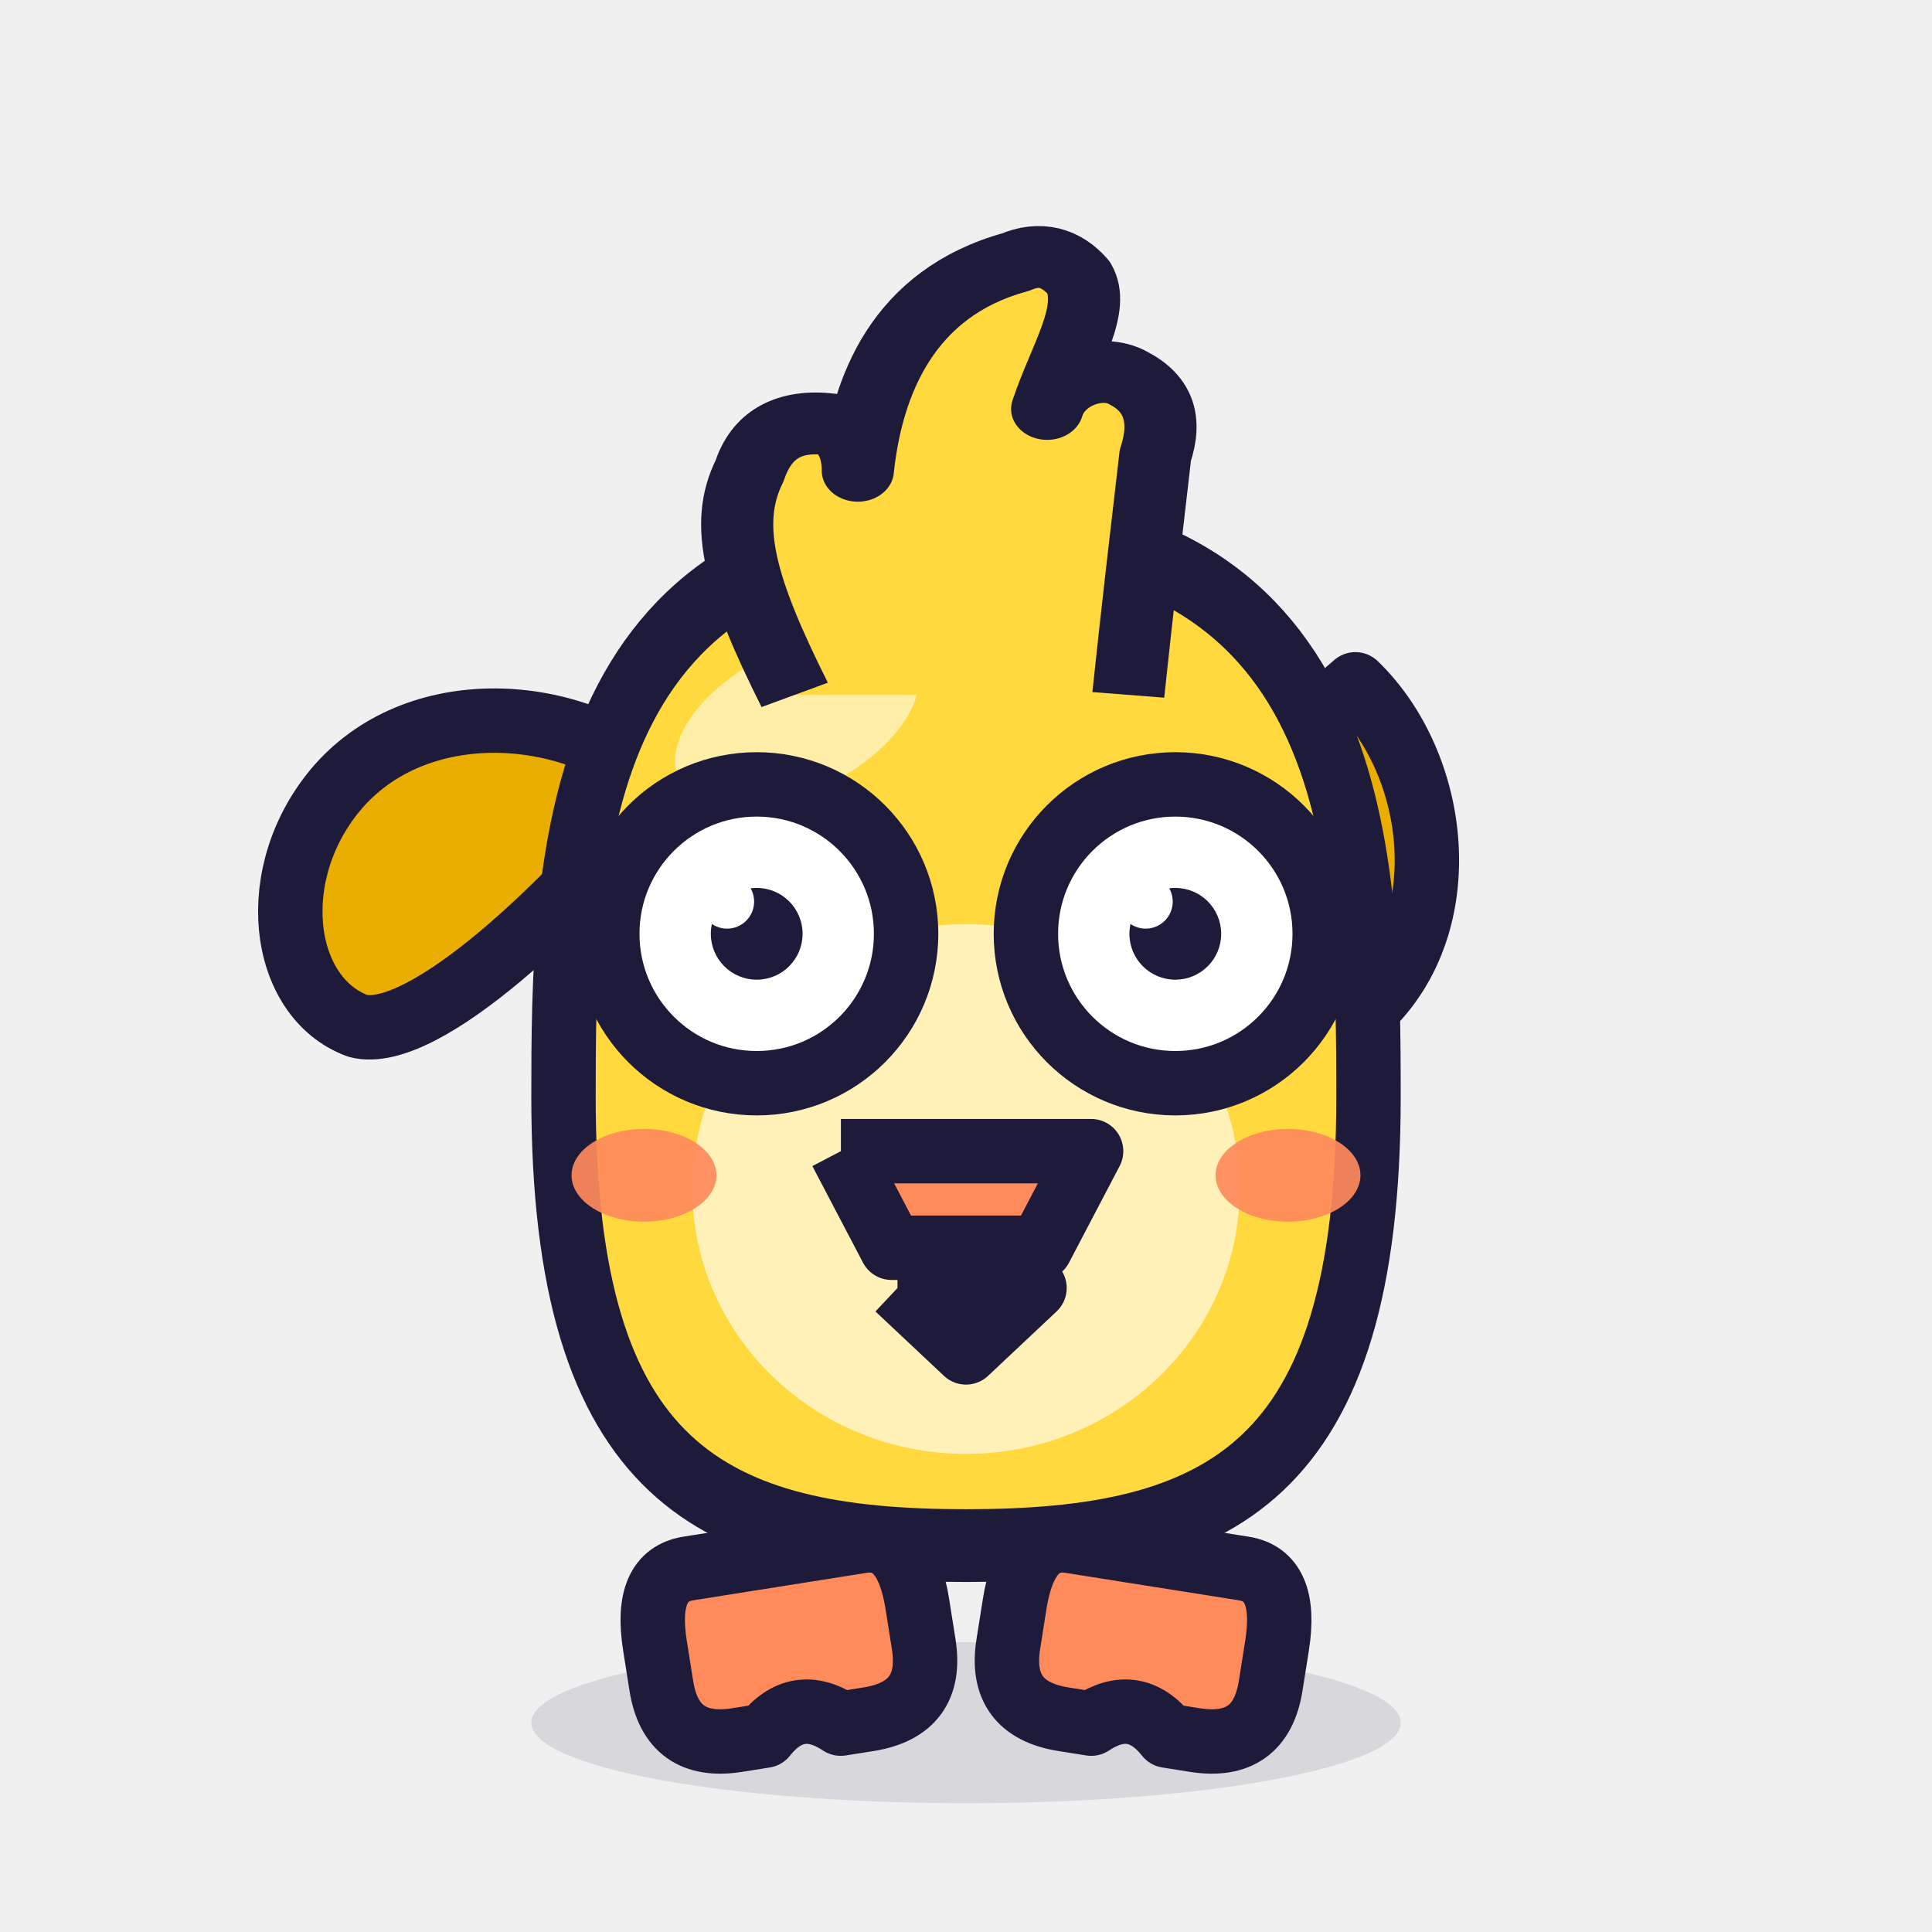
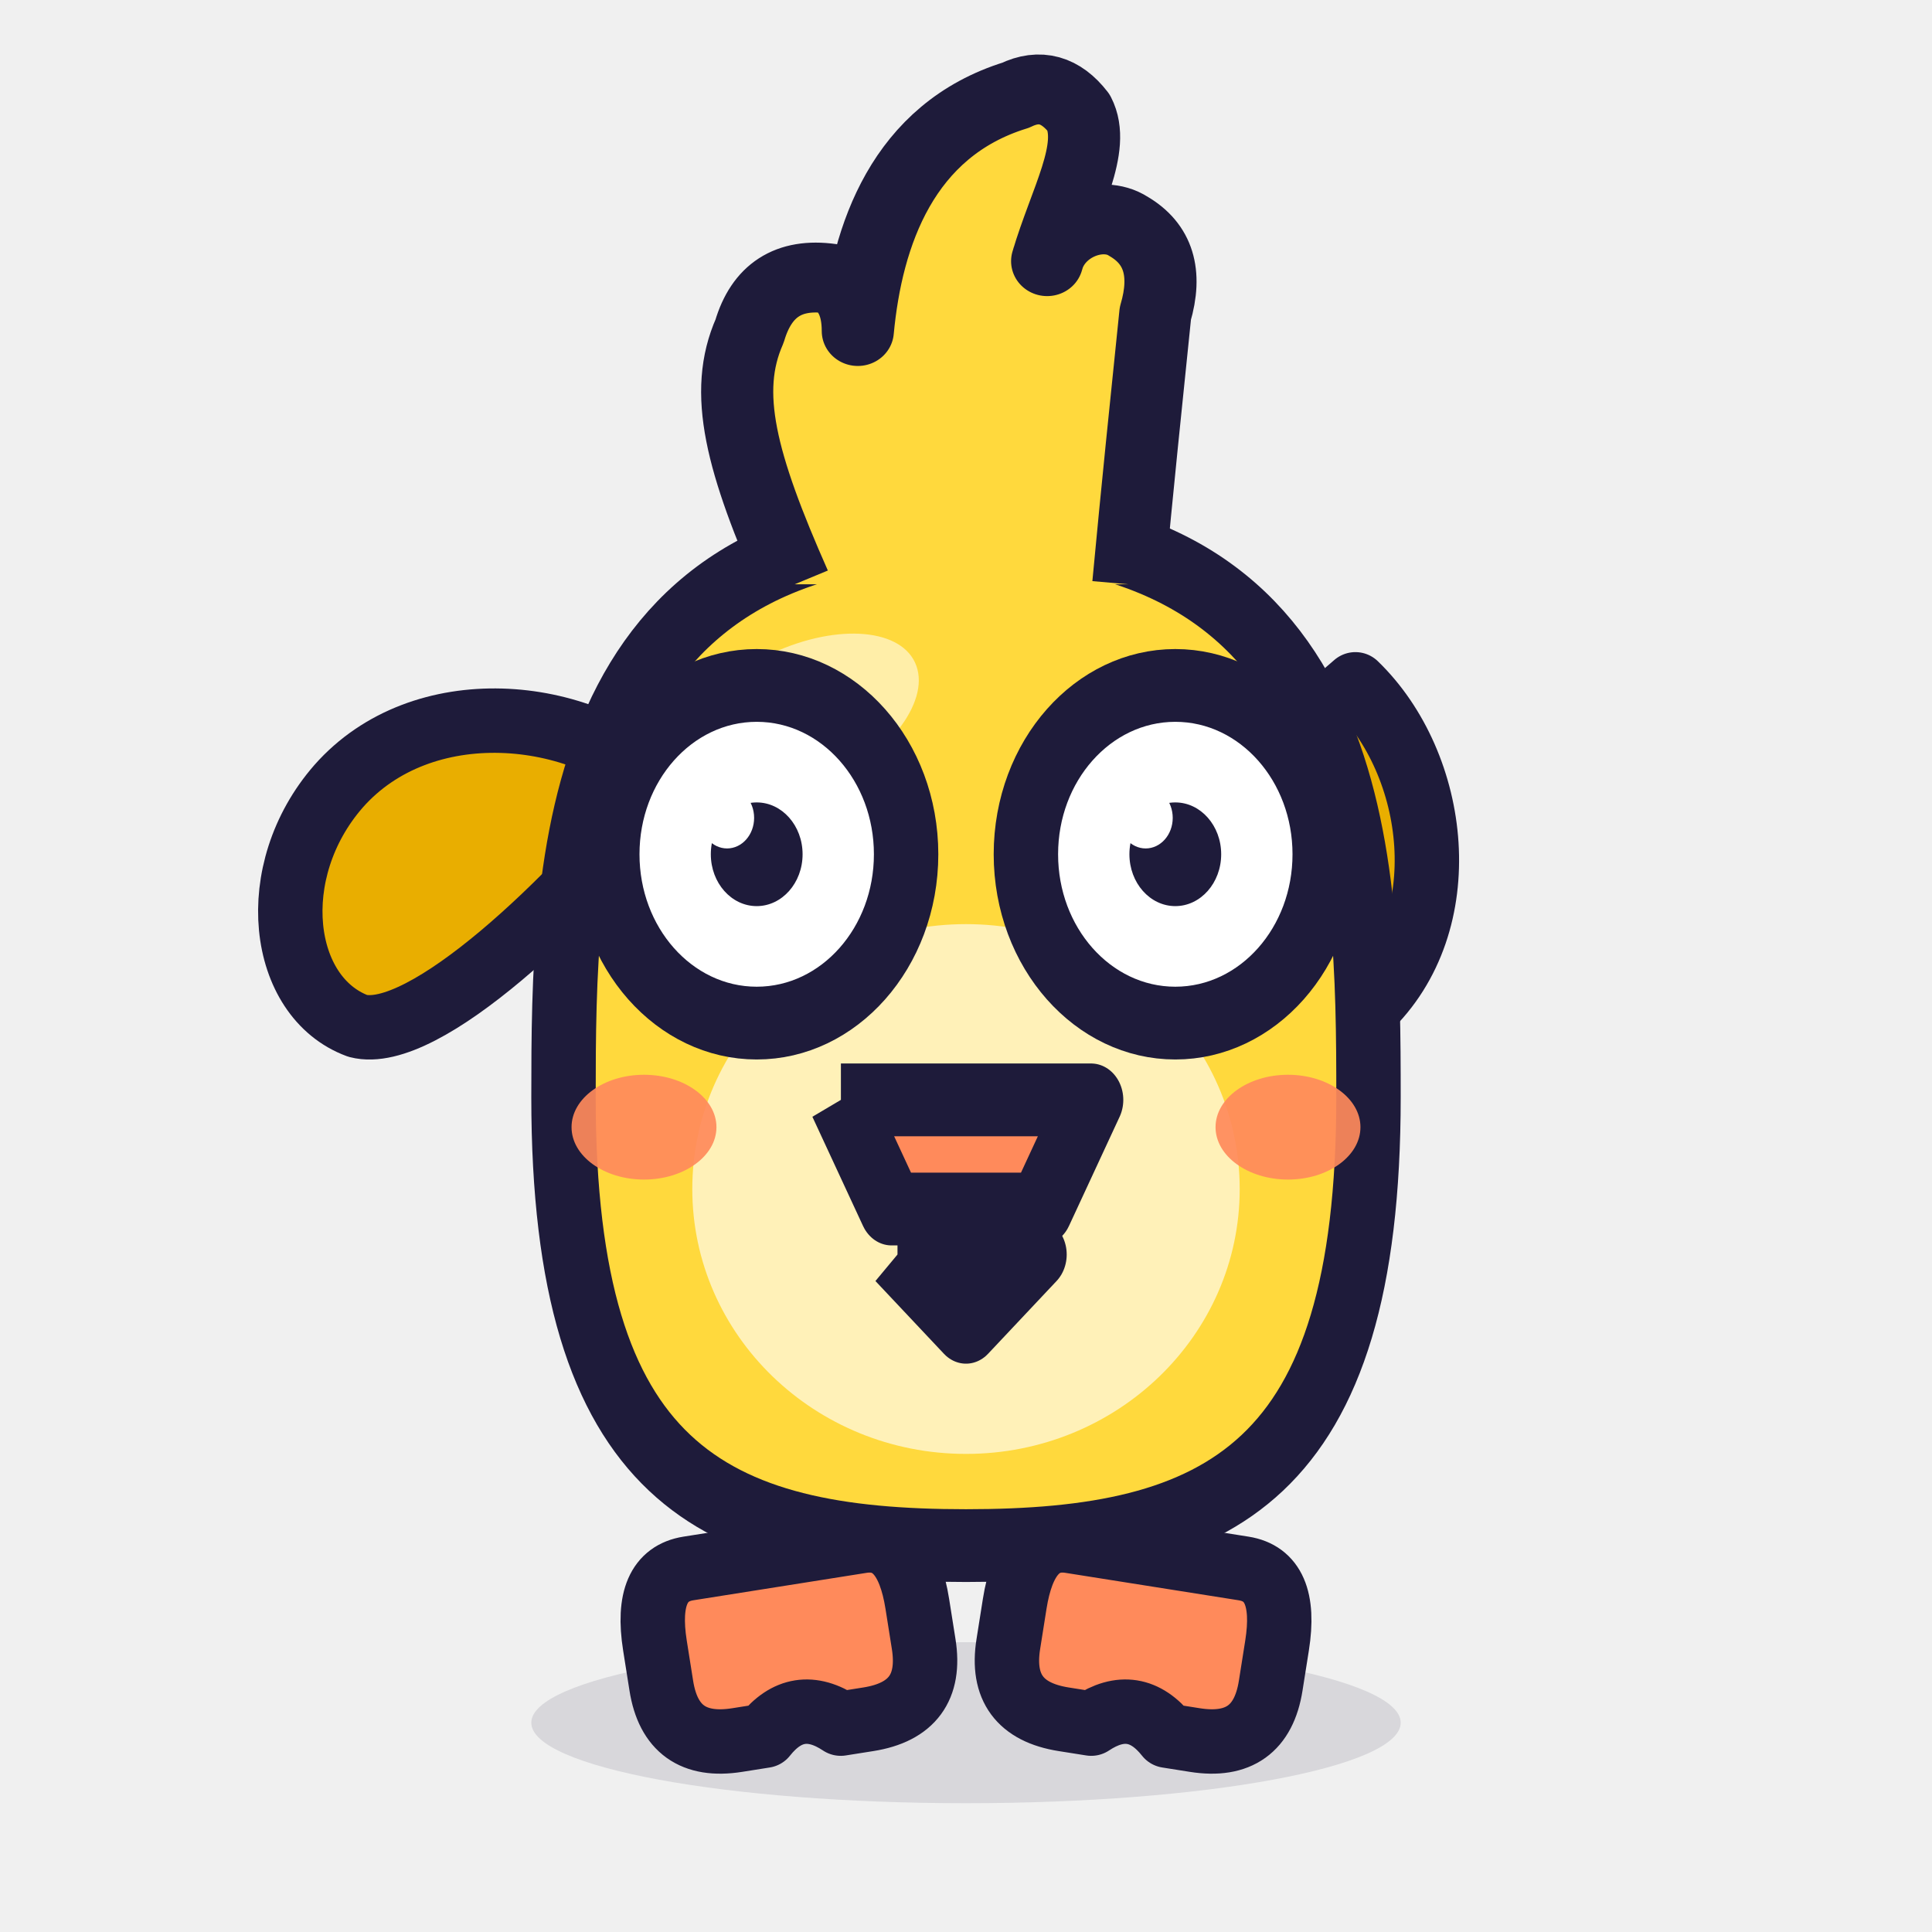
<svg xmlns="http://www.w3.org/2000/svg" viewBox="0 0 240 240" width="240" height="240" role="img" aria-label="Pip v2 B Bolt · fledgling · surprised 1">
  <g id="shadow">
    <ellipse cx="120" cy="214" rx="54" ry="10" fill="#1E1B3A" opacity="0.12" />
  </g>
  <g id="tail" opacity="0" />
  <g id="wing_l" fill="#E9AE00" stroke="#1E1B3A" stroke-width="8" stroke-linejoin="round">
    <path d="M 9.1 -26 C -5.25 -26 -20.65 -13.52 -19.95 2.08 C -19.25 16.12 -7 26 2.45 21.84 C 9.8 17.68 10.85 -7.8 9.1 -26 Z" transform="translate(70.5 115.14)translate(0 -18.2)rotate(44)translate(0 18.2)" />
  </g>
  <g id="wing_r" fill="#E9AE00" stroke="#1E1B3A" stroke-width="8" stroke-linejoin="round">
    <path d="M 9.1 -26 C -5.25 -26 -20.65 -13.52 -19.95 2.08 C -19.25 16.12 -7 26 2.45 21.84 C 9.8 17.68 10.85 -7.8 9.1 -26 Z" transform="translate(169.5 115.14)translate(0 -18.2)rotate(44)scale(-1 1)translate(0 18.2)" />
  </g>
  <g id="body" transform="translate(120 192)scale(1 1.13)translate(-120 -192)">
    <path d="M 120 80 C 169.5 80 170 116.96 170 142.72 C 170 184.16 151.5 192 120 192 C 88.5 192 70 184.16 70 142.72 C 70 116.96 70.5 80 120 80 Z" fill="#FFD93D" stroke="#1E1B3A" stroke-width="8" />
  </g>
  <g id="belly" transform="translate(120 192)scale(1 1.13)translate(-120 -192)">
    <ellipse cx="120" cy="152.8" rx="34" ry="29.12" fill="#FFF1B8" />
  </g>
  <g id="highlight" transform="translate(120 192)scale(1 1.13)translate(-120 -192)">
    <ellipse cx="99" cy="101.28" rx="16" ry="8" fill="#FFFFFF" opacity="0.55" transform="rotate(-22 99 101.28)" />
  </g>
  <g id="shell_bottom" opacity="0" />
  <g id="feet" fill="#FF8A5B" stroke="#1E1B3A" stroke-width="8" stroke-linejoin="round">
    <g id="foot_l">
      <path d="M -10.89 -11 Q -16.5 -11 -16.5 -2.2 L -16.5 2.86 Q -16.5 11 -8.25 11 L -4.78 11 Q 0 6.6 4.78 11 L 8.25 11 Q 16.5 11 16.5 2.86 L 16.5 -2.2 Q 16.5 -11 10.89 -11 Z" transform="translate(98 204)translate(0 0)rotate(-9)scale(-1 1)translate(0 0)" />
    </g>
    <g id="foot_r">
      <path d="M -10.89 -11 Q -16.5 -11 -16.5 -2.2 L -16.5 2.86 Q -16.5 11 -8.25 11 L -4.78 11 Q 0 6.6 4.78 11 L 8.25 11 Q 16.5 11 16.5 2.86 L 16.5 -2.2 Q 16.5 -11 10.89 -11 Z" transform="translate(142 204)translate(0 0)rotate(9)translate(0 0)" />
    </g>
  </g>
-   <g id="head_tuft" transform="translate(120 76.72)scale(1.12 0.96)translate(-120 -76.72)">
-     <path d="M -19 10 C -25 -4 -27 -12 -24 -19 Q -22 -26 -15 -25 C -13 -24 -12 -22 -12 -19 C -11 -30 -7 -42 5.5 -46 Q 9.5 -48 12.5 -44 C 14.5 -40 11 -34 9 -27 C 10 -31 15 -33 18 -31 Q 23 -28 21 -21 C 20 -11 19 -1 18 10" transform="translate(120 76.72)" fill="#FFD93D" stroke="#1E1B3A" stroke-width="8" stroke-linejoin="round" />
+   <g transform="translate(120 192)scale(1 1.13)translate(-120 -192)">
+     <g id="head_tuft" transform="translate(120 76.72)scale(1.12 0.96)translate(-120 -76.72)">
+       <path d="M -19 10 C -25 -4 -27 -12 -24 -19 Q -22 -26 -15 -25 C -13 -24 -12 -22 -12 -19 C -11 -30 -7 -42 5.5 -46 Q 9.5 -48 12.5 -44 C 14.5 -40 11 -34 9 -27 C 10 -31 15 -33 18 -31 Q 23 -28 21 -21 C 20 -11 19 -1 18 10" transform="translate(120 76.72)" fill="#FFD93D" stroke="#1E1B3A" stroke-width="8" stroke-linejoin="round" />
+     </g>
  </g>
-   <g id="head">
-     <g id="cheek_l">
-       <ellipse cx="80" cy="146" rx="9" ry="5.76" fill="#FF8A5B" opacity="0.92" />
-     </g>
-     <g id="cheek_r">
-       <ellipse cx="160" cy="146" rx="9" ry="5.76" fill="#FF8A5B" opacity="0.92" />
-     </g>
-     <g id="brow_l" fill="none" stroke="#1E1B3A" stroke-width="6.5" stroke-linecap="round" />
-     <g id="brow_r" fill="none" stroke="#1E1B3A" stroke-width="6.5" stroke-linecap="round" />
-     <g id="eye_l" data-eye="l" transform="translate(94 116)">
-       <g id="open" opacity="0">
-         <circle cx="0" cy="0" r="16" fill="#FFFFFF" stroke="#1E1B3A" stroke-width="8" />
-         <circle cx="0" cy="0" r="8.64" fill="#1E1B3A" />
-         <circle cx="-3.68" cy="-4" r="2.72" fill="#FFFFFF" />
+   <g transform="translate(120 192)scale(1 1.13)translate(-120 -192)">
+     <g id="head">
+       <g id="cheek_l">
+         <ellipse cx="80" cy="146" rx="9" ry="5.76" fill="#FF8A5B" opacity="0.92" />
      </g>
-       <g id="closed" opacity="0">
-         <path d="M -13.12 1.92 Q 0 -13.44 13.12 1.92" fill="none" stroke="#1E1B3A" stroke-width="8" stroke-linecap="round" />
+       <g id="cheek_r">
+         <ellipse cx="160" cy="146" rx="9" ry="5.76" fill="#FF8A5B" opacity="0.92" />
      </g>
-       <g id="happy" opacity="0">
-         <path d="M -13.12 6.72 Q 0 -29.12 13.12 6.72" fill="none" stroke="#1E1B3A" stroke-width="9" stroke-linecap="round" />
+       <g id="brow_l" fill="none" stroke="#1E1B3A" stroke-width="6.5" stroke-linecap="round" />
+       <g id="brow_r" fill="none" stroke="#1E1B3A" stroke-width="6.5" stroke-linecap="round" />
+       <g id="eye_l" data-eye="l" transform="translate(94 116)">
+         <g id="open" opacity="0">
+           <circle cx="0" cy="0" r="16" fill="#FFFFFF" stroke="#1E1B3A" stroke-width="8" />
+           <circle cx="0" cy="0" r="8.64" fill="#1E1B3A" />
+           <circle cx="-3.68" cy="-4" r="2.72" fill="#FFFFFF" />
+         </g>
+         <g id="closed" opacity="0">
+           <path d="M -13.12 1.92 Q 0 -13.44 13.12 1.92" fill="none" stroke="#1E1B3A" stroke-width="8" stroke-linecap="round" />
+         </g>
+         <g id="happy" opacity="0">
+           <path d="M -13.12 6.72 Q 0 -29.12 13.12 6.72" fill="none" stroke="#1E1B3A" stroke-width="9" stroke-linecap="round" />
+         </g>
+         <g id="sleepy" opacity="0">
+           <path d="M -13.12 -1.28 Q 0 17.92 13.12 -1.28" fill="none" stroke="#1E1B3A" stroke-width="8" stroke-linecap="round" />
+         </g>
+         <g id="surprised" opacity="1">
+           <circle cx="0" cy="0" r="18.56" fill="#FFFFFF" stroke="#1E1B3A" stroke-width="8" />
+           <circle cx="0" cy="0" r="5.7" fill="#1E1B3A" />
+           <circle cx="-3.68" cy="-4" r="3.36" fill="#FFFFFF" />
+         </g>
+         <g id="wink" opacity="0">
+           <path d="M -13.12 6.72 Q 0 -29.12 13.12 6.72" fill="none" stroke="#1E1B3A" stroke-width="9" stroke-linecap="round" />
+         </g>
      </g>
-       <g id="sleepy" opacity="0">
-         <path d="M -13.12 -1.28 Q 0 17.92 13.12 -1.28" fill="none" stroke="#1E1B3A" stroke-width="8" stroke-linecap="round" />
+       <g id="eye_r" data-eye="r" transform="translate(146 116)">
+         <g id="open" opacity="0">
+           <circle cx="0" cy="0" r="16" fill="#FFFFFF" stroke="#1E1B3A" stroke-width="8" />
+           <circle cx="0" cy="0" r="8.64" fill="#1E1B3A" />
+           <circle cx="-3.68" cy="-4" r="2.72" fill="#FFFFFF" />
+         </g>
+         <g id="closed" opacity="0">
+           <path d="M -13.12 1.92 Q 0 -13.44 13.12 1.92" fill="none" stroke="#1E1B3A" stroke-width="8" stroke-linecap="round" />
+         </g>
+         <g id="happy" opacity="0">
+           <path d="M -13.12 6.72 Q 0 -29.12 13.12 6.72" fill="none" stroke="#1E1B3A" stroke-width="9" stroke-linecap="round" />
+         </g>
+         <g id="sleepy" opacity="0">
+           <path d="M -13.12 -1.28 Q 0 17.92 13.12 -1.28" fill="none" stroke="#1E1B3A" stroke-width="8" stroke-linecap="round" />
+         </g>
+         <g id="surprised" opacity="1">
+           <circle cx="0" cy="0" r="18.56" fill="#FFFFFF" stroke="#1E1B3A" stroke-width="8" />
+           <circle cx="0" cy="0" r="5.7" fill="#1E1B3A" />
+           <circle cx="-3.68" cy="-4" r="3.36" fill="#FFFFFF" />
+         </g>
+         <g id="wink" opacity="0">
+           <path d="M -13.12 6.72 Q 0 -29.12 13.12 6.72" fill="none" stroke="#1E1B3A" stroke-width="9" stroke-linecap="round" />
+         </g>
      </g>
-       <g id="surprised" opacity="1">
-         <circle cx="0" cy="0" r="18.56" fill="#FFFFFF" stroke="#1E1B3A" stroke-width="8" />
-         <circle cx="0" cy="0" r="5.7" fill="#1E1B3A" />
-         <circle cx="-3.68" cy="-4" r="3.36" fill="#FFFFFF" />
+       <g id="beak_top">
+         <path d="M -15.54 -5 L 15.54 -5 L 9.25 7 L -9.25 7 L -15.54 -5" transform="translate(120 148)" fill="#FF8A5B" stroke="#1E1B3A" stroke-width="8" stroke-linejoin="round" />
      </g>
-       <g id="wink" opacity="0">
-         <path d="M -13.12 6.72 Q 0 -29.12 13.12 6.72" fill="none" stroke="#1E1B3A" stroke-width="9" stroke-linecap="round" />
+       <g id="beak_bottom">
+         <path d="M -8.51 12 L 8.51 12 L 0 20 L -8.51 12" transform="translate(120 148)" fill="#FF8A5B" stroke="#1E1B3A" stroke-width="8" stroke-linejoin="round" />
      </g>
-     </g>
-     <g id="eye_r" data-eye="r" transform="translate(146 116)">
-       <g id="open" opacity="0">
-         <circle cx="0" cy="0" r="16" fill="#FFFFFF" stroke="#1E1B3A" stroke-width="8" />
-         <circle cx="0" cy="0" r="8.64" fill="#1E1B3A" />
-         <circle cx="-3.68" cy="-4" r="2.72" fill="#FFFFFF" />
-       </g>
-       <g id="closed" opacity="0">
-         <path d="M -13.12 1.92 Q 0 -13.44 13.12 1.92" fill="none" stroke="#1E1B3A" stroke-width="8" stroke-linecap="round" />
-       </g>
-       <g id="happy" opacity="0">
-         <path d="M -13.12 6.72 Q 0 -29.12 13.12 6.72" fill="none" stroke="#1E1B3A" stroke-width="9" stroke-linecap="round" />
-       </g>
-       <g id="sleepy" opacity="0">
-         <path d="M -13.12 -1.28 Q 0 17.92 13.12 -1.28" fill="none" stroke="#1E1B3A" stroke-width="8" stroke-linecap="round" />
-       </g>
-       <g id="surprised" opacity="1">
-         <circle cx="0" cy="0" r="18.56" fill="#FFFFFF" stroke="#1E1B3A" stroke-width="8" />
-         <circle cx="0" cy="0" r="5.7" fill="#1E1B3A" />
-         <circle cx="-3.68" cy="-4" r="3.36" fill="#FFFFFF" />
-       </g>
-       <g id="wink" opacity="0">
-         <path d="M -13.12 6.72 Q 0 -29.12 13.12 6.72" fill="none" stroke="#1E1B3A" stroke-width="9" stroke-linecap="round" />
-       </g>
-     </g>
-     <g id="beak_top">
-       <path d="M -15.54 -5 L 15.54 -5 L 9.25 7 L -9.25 7 L -15.54 -5" transform="translate(120 148)" fill="#FF8A5B" stroke="#1E1B3A" stroke-width="8" stroke-linejoin="round" />
-     </g>
-     <g id="beak_bottom">
-       <path d="M -8.51 12 L 8.51 12 L 0 20 L -8.51 12" transform="translate(120 148)" fill="#FF8A5B" stroke="#1E1B3A" stroke-width="8" stroke-linejoin="round" />
    </g>
  </g>
  <g id="shell_top" opacity="0" />
  <g id="accessory_head" />
  <g id="accessory_neck" />
  <g id="accessory_face" />
  <g id="fx" />
</svg>
